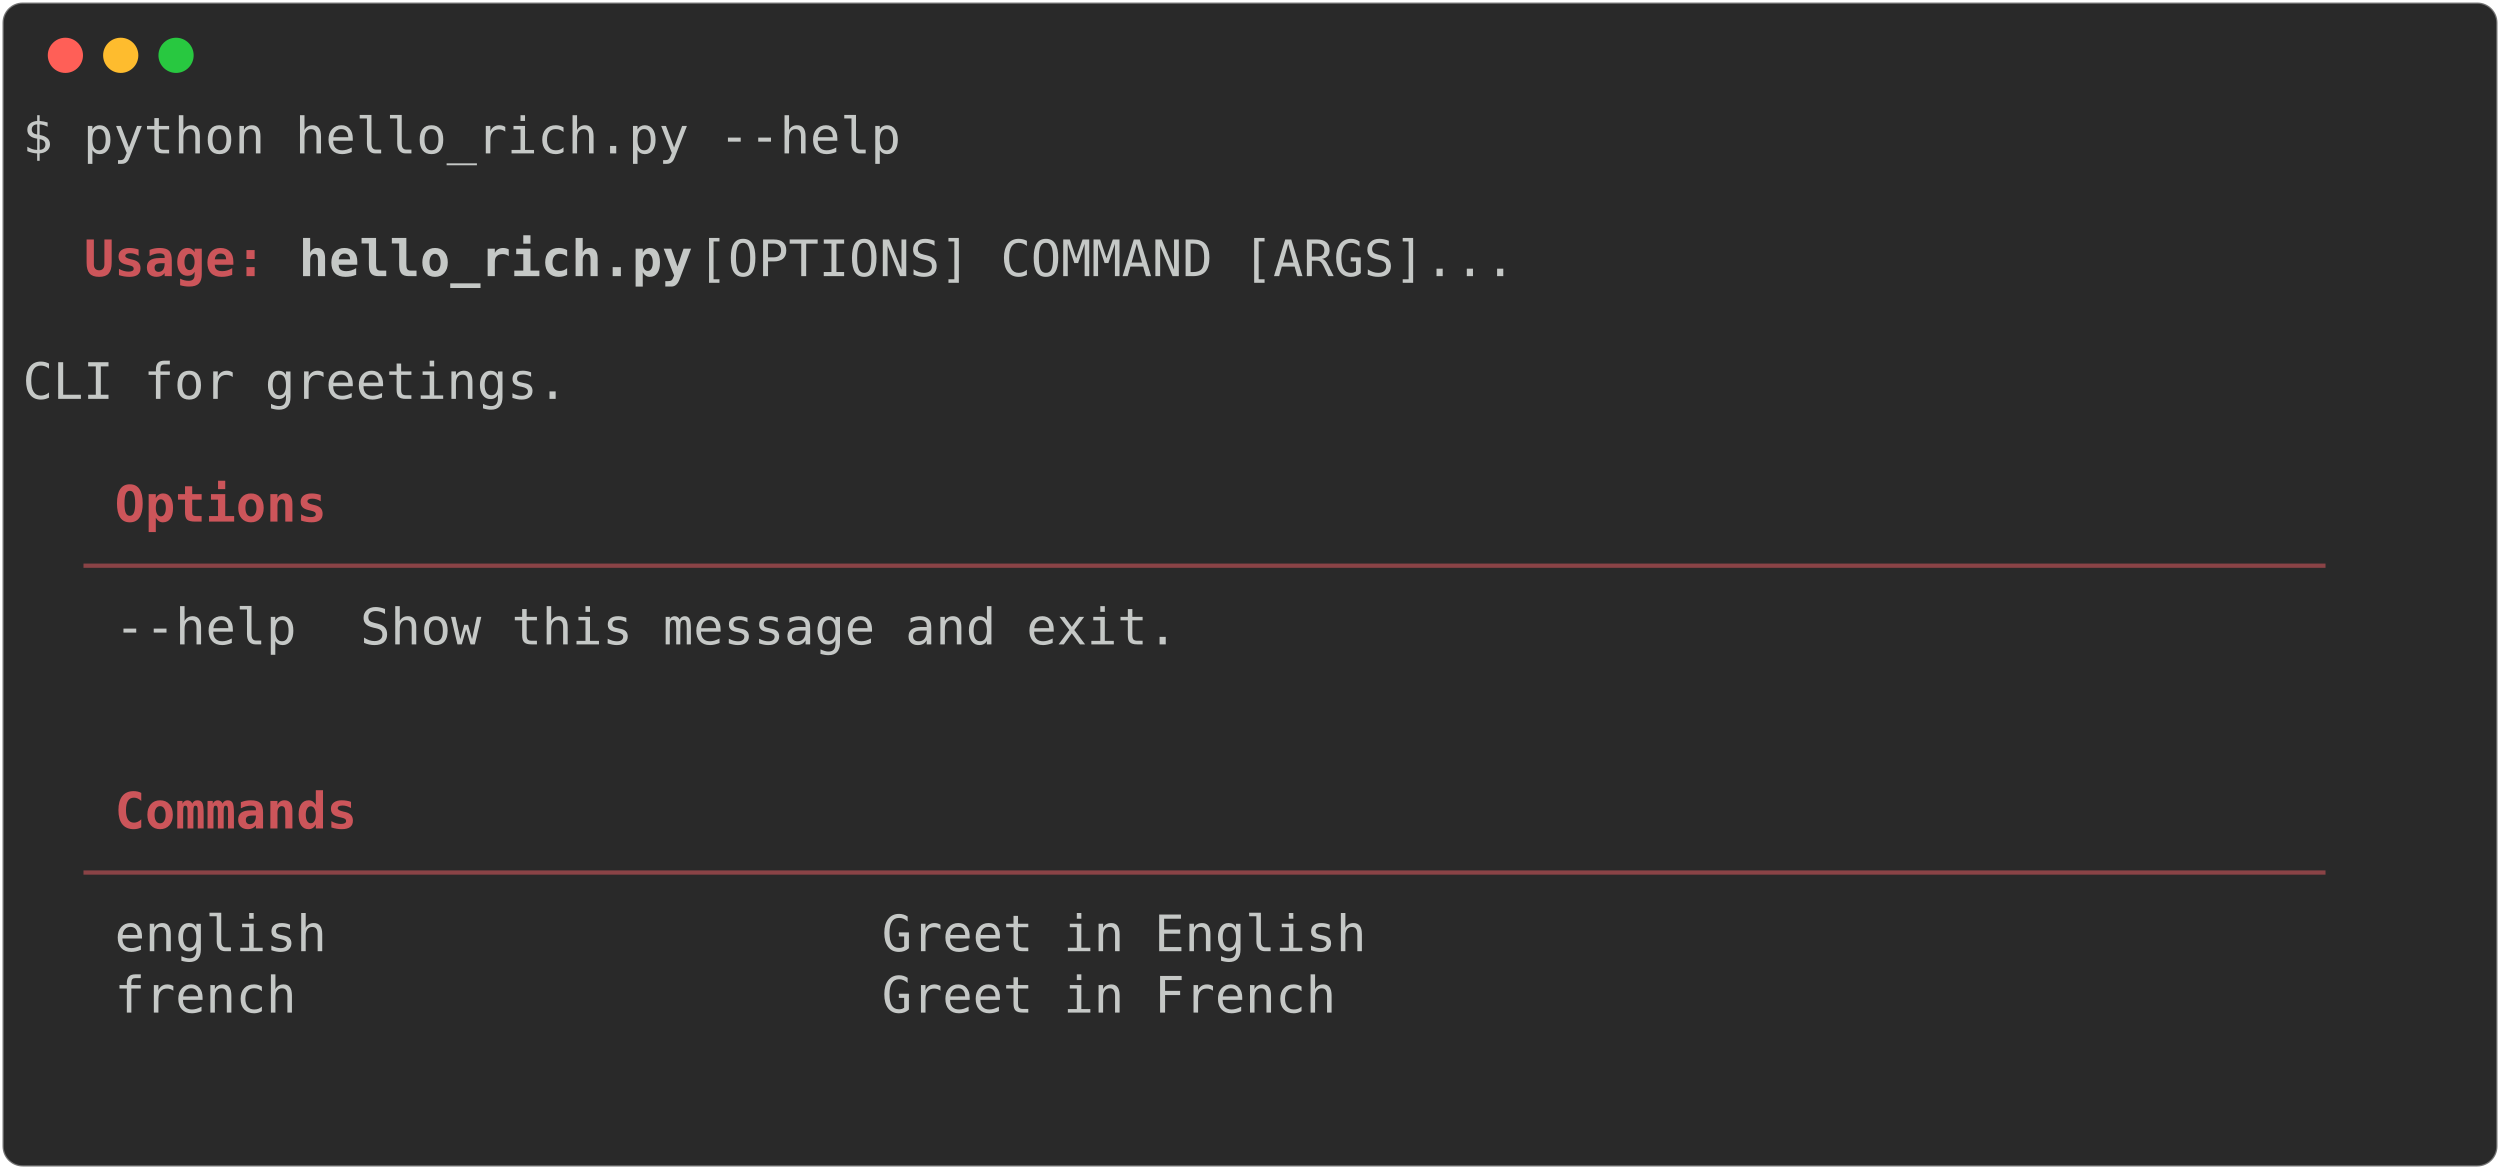
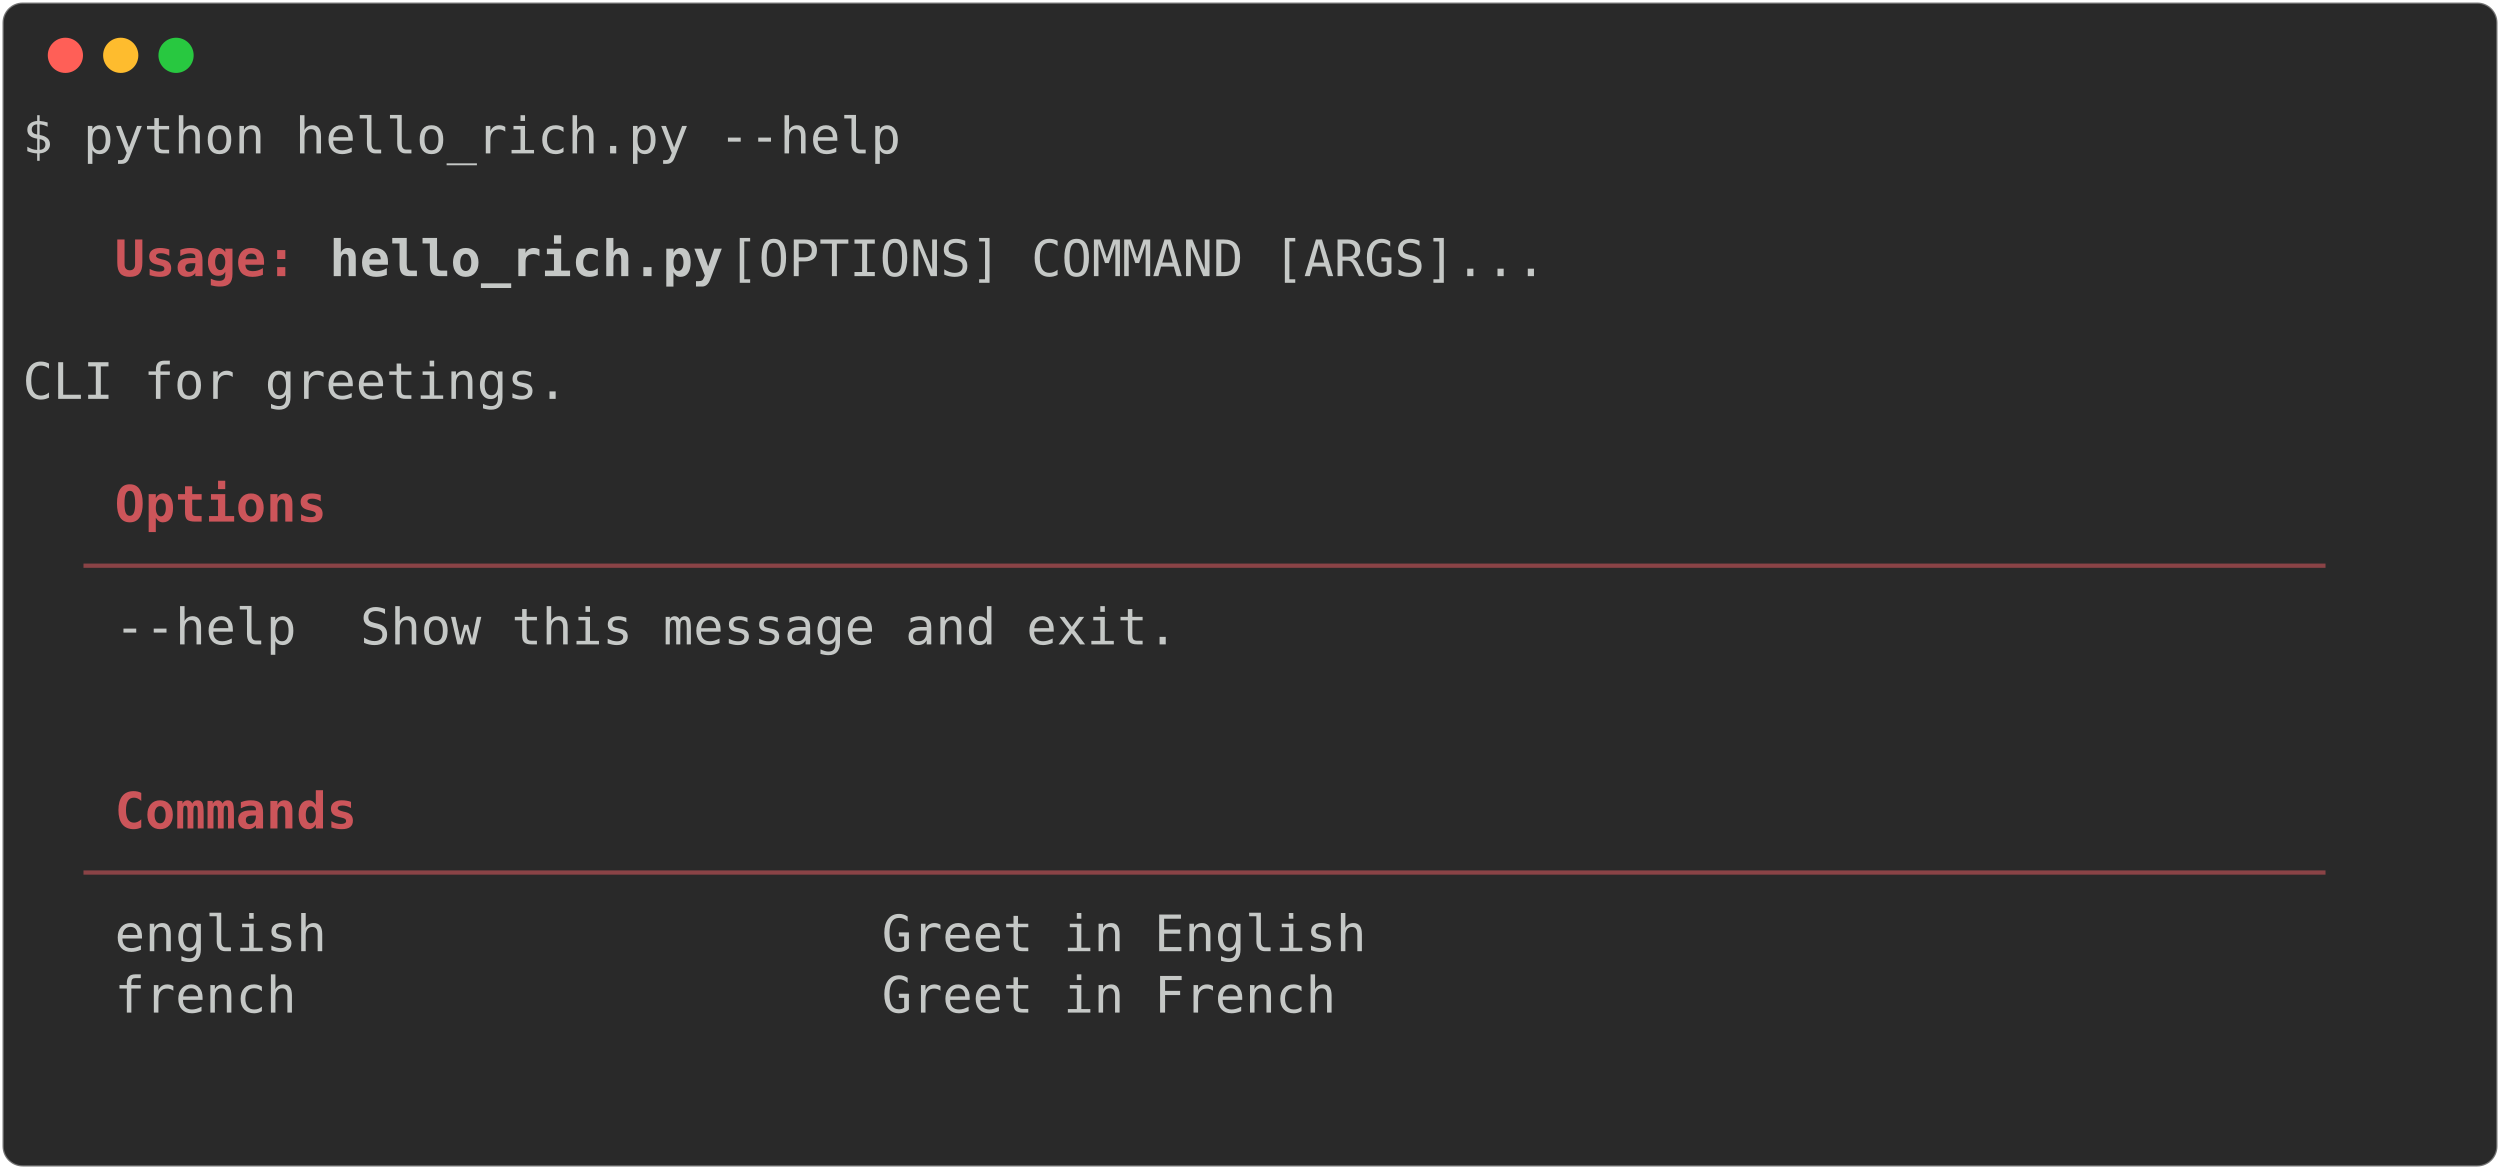
<svg xmlns="http://www.w3.org/2000/svg" class="rich-terminal" viewBox="0 0 994 464.8">
  <style>

    @font-face {
        font-family: "Fira Code";
        src: local("FiraCode-Regular"),
                url("https://cdnjs.cloudflare.com/ajax/libs/firacode/6.2.0/woff2/FiraCode-Regular.woff2") format("woff2"),
                url("https://cdnjs.cloudflare.com/ajax/libs/firacode/6.2.0/woff/FiraCode-Regular.woff") format("woff");
        font-style: normal;
        font-weight: 400;
    }
    @font-face {
        font-family: "Fira Code";
        src: local("FiraCode-Bold"),
                url("https://cdnjs.cloudflare.com/ajax/libs/firacode/6.2.0/woff2/FiraCode-Bold.woff2") format("woff2"),
                url("https://cdnjs.cloudflare.com/ajax/libs/firacode/6.2.0/woff/FiraCode-Bold.woff") format("woff");
        font-style: bold;
        font-weight: 700;
    }

-     .terminal-2908763490-matrix {
+     .terminal-2183673186-matrix {
        font-family: Fira Code, monospace;
        font-size: 20px;
        line-height: 24.4px;
        font-variant-east-asian: full-width;
    }

-     .terminal-2908763490-title {
+     .terminal-2183673186-title {
        font-size: 18px;
        font-weight: bold;
        font-family: arial;
    }

-     .terminal-2908763490-r1 { fill: #c5c8c6 }
- .terminal-2908763490-r2 { fill: #cc555a;font-weight: bold }
- .terminal-2908763490-r3 { fill: #c5c8c6;font-weight: bold }
- .terminal-2908763490-r4 { fill: #8a4346 }
+     .terminal-2183673186-r1 { fill: #c5c8c6 }
+ .terminal-2183673186-r2 { fill: #cc555a;font-weight: bold }
+ .terminal-2183673186-r3 { fill: #c5c8c6;font-weight: bold }
+ .terminal-2183673186-r4 { fill: #8a4346 }
    </style>
  <defs>
-     <clipPath id="terminal-2908763490-clip-terminal">
+     <clipPath id="terminal-2183673186-clip-terminal">
      <rect x="0" y="0" width="975.0" height="413.8" />
    </clipPath>
-     <clipPath id="terminal-2908763490-line-0">
+     <clipPath id="terminal-2183673186-line-0">
      <rect x="0" y="1.5" width="976" height="24.65" />
    </clipPath>
-     <clipPath id="terminal-2908763490-line-1">
+     <clipPath id="terminal-2183673186-line-1">
      <rect x="0" y="25.9" width="976" height="24.65" />
    </clipPath>
-     <clipPath id="terminal-2908763490-line-2">
+     <clipPath id="terminal-2183673186-line-2">
      <rect x="0" y="50.3" width="976" height="24.65" />
    </clipPath>
-     <clipPath id="terminal-2908763490-line-3">
+     <clipPath id="terminal-2183673186-line-3">
      <rect x="0" y="74.7" width="976" height="24.65" />
    </clipPath>
-     <clipPath id="terminal-2908763490-line-4">
+     <clipPath id="terminal-2183673186-line-4">
      <rect x="0" y="99.1" width="976" height="24.65" />
    </clipPath>
-     <clipPath id="terminal-2908763490-line-5">
+     <clipPath id="terminal-2183673186-line-5">
      <rect x="0" y="123.5" width="976" height="24.65" />
    </clipPath>
-     <clipPath id="terminal-2908763490-line-6">
+     <clipPath id="terminal-2183673186-line-6">
      <rect x="0" y="147.9" width="976" height="24.65" />
    </clipPath>
-     <clipPath id="terminal-2908763490-line-7">
+     <clipPath id="terminal-2183673186-line-7">
      <rect x="0" y="172.3" width="976" height="24.65" />
    </clipPath>
-     <clipPath id="terminal-2908763490-line-8">
+     <clipPath id="terminal-2183673186-line-8">
      <rect x="0" y="196.7" width="976" height="24.65" />
    </clipPath>
-     <clipPath id="terminal-2908763490-line-9">
+     <clipPath id="terminal-2183673186-line-9">
      <rect x="0" y="221.1" width="976" height="24.65" />
    </clipPath>
-     <clipPath id="terminal-2908763490-line-10">
+     <clipPath id="terminal-2183673186-line-10">
      <rect x="0" y="245.5" width="976" height="24.65" />
    </clipPath>
-     <clipPath id="terminal-2908763490-line-11">
+     <clipPath id="terminal-2183673186-line-11">
      <rect x="0" y="269.9" width="976" height="24.65" />
    </clipPath>
-     <clipPath id="terminal-2908763490-line-12">
+     <clipPath id="terminal-2183673186-line-12">
      <rect x="0" y="294.3" width="976" height="24.65" />
    </clipPath>
-     <clipPath id="terminal-2908763490-line-13">
+     <clipPath id="terminal-2183673186-line-13">
      <rect x="0" y="318.7" width="976" height="24.65" />
    </clipPath>
-     <clipPath id="terminal-2908763490-line-14">
+     <clipPath id="terminal-2183673186-line-14">
      <rect x="0" y="343.1" width="976" height="24.65" />
    </clipPath>
-     <clipPath id="terminal-2908763490-line-15">
+     <clipPath id="terminal-2183673186-line-15">
      <rect x="0" y="367.5" width="976" height="24.65" />
    </clipPath>
  </defs>
  <rect fill="#292929" stroke="rgba(255,255,255,0.35)" stroke-width="1" x="1" y="1" width="992" height="462.8" rx="8" />
  <g transform="translate(26,22)">
    <circle cx="0" cy="0" r="7" fill="#ff5f57" />
    <circle cx="22" cy="0" r="7" fill="#febc2e" />
    <circle cx="44" cy="0" r="7" fill="#28c840" />
  </g>
-   <g transform="translate(9, 41)" clip-path="url(#terminal-2908763490-clip-terminal)">
-     <g class="terminal-2908763490-matrix">
-       <text class="terminal-2908763490-r1" x="0" y="20" textLength="353.8" clip-path="url(#terminal-2908763490-line-0)">$ python hello_rich.py --help</text>
-       <text class="terminal-2908763490-r1" x="976" y="20" textLength="12.2" clip-path="url(#terminal-2908763490-line-0)">
+   <g transform="translate(9, 41)" clip-path="url(#terminal-2183673186-clip-terminal)">
+     <g class="terminal-2183673186-matrix">
+       <text class="terminal-2183673186-r1" x="0" y="20" textLength="353.8" clip-path="url(#terminal-2183673186-line-0)">$ python hello_rich.py --help</text>
+       <text class="terminal-2183673186-r1" x="976" y="20" textLength="12.2" clip-path="url(#terminal-2183673186-line-0)">
</text>
-       <text class="terminal-2908763490-r1" x="976" y="44.4" textLength="12.2" clip-path="url(#terminal-2908763490-line-1)">
+       <text class="terminal-2183673186-r1" x="976" y="44.4" textLength="12.2" clip-path="url(#terminal-2183673186-line-1)">
</text>
-       <text class="terminal-2908763490-r2" x="24.4" y="68.8" textLength="73.2" clip-path="url(#terminal-2908763490-line-2)">Usage:</text>
-       <text class="terminal-2908763490-r3" x="109.8" y="68.8" textLength="158.6" clip-path="url(#terminal-2908763490-line-2)">hello_rich.py</text>
-       <text class="terminal-2908763490-r1" x="268.4" y="68.8" textLength="707.6" clip-path="url(#terminal-2908763490-line-2)"> [OPTIONS] COMMAND [ARGS]...                              </text>
-       <text class="terminal-2908763490-r1" x="976" y="68.8" textLength="12.2" clip-path="url(#terminal-2908763490-line-2)">
+       <text class="terminal-2183673186-r2" x="36.6" y="68.8" textLength="73.2" clip-path="url(#terminal-2183673186-line-2)">Usage:</text>
+       <text class="terminal-2183673186-r3" x="122" y="68.8" textLength="158.6" clip-path="url(#terminal-2183673186-line-2)">hello_rich.py</text>
+       <text class="terminal-2183673186-r1" x="280.6" y="68.8" textLength="695.4" clip-path="url(#terminal-2183673186-line-2)"> [OPTIONS] COMMAND [ARGS]...                             </text>
+       <text class="terminal-2183673186-r1" x="976" y="68.8" textLength="12.2" clip-path="url(#terminal-2183673186-line-2)">
</text>
-       <text class="terminal-2908763490-r1" x="976" y="93.2" textLength="12.2" clip-path="url(#terminal-2908763490-line-3)">
+       <text class="terminal-2183673186-r1" x="976" y="93.2" textLength="12.2" clip-path="url(#terminal-2183673186-line-3)">
</text>
-       <text class="terminal-2908763490-r1" x="0" y="117.6" textLength="976" clip-path="url(#terminal-2908763490-line-4)">  CLI for greetings.                                                            </text>
-       <text class="terminal-2908763490-r1" x="976" y="117.6" textLength="12.2" clip-path="url(#terminal-2908763490-line-4)">
+       <text class="terminal-2183673186-r1" x="0" y="117.6" textLength="976" clip-path="url(#terminal-2183673186-line-4)">   CLI for greetings.                                                           </text>
+       <text class="terminal-2183673186-r1" x="976" y="117.6" textLength="12.2" clip-path="url(#terminal-2183673186-line-4)">
</text>
-       <text class="terminal-2908763490-r1" x="976" y="142" textLength="12.2" clip-path="url(#terminal-2908763490-line-5)">
+       <text class="terminal-2183673186-r1" x="976" y="142" textLength="12.2" clip-path="url(#terminal-2183673186-line-5)">
</text>
-       <text class="terminal-2908763490-r2" x="36.6" y="166.4" textLength="85.4" clip-path="url(#terminal-2908763490-line-6)">Options</text>
-       <text class="terminal-2908763490-r1" x="976" y="166.4" textLength="12.2" clip-path="url(#terminal-2908763490-line-6)">
+       <text class="terminal-2183673186-r2" x="36.6" y="166.4" textLength="85.4" clip-path="url(#terminal-2183673186-line-6)">Options</text>
+       <text class="terminal-2183673186-r1" x="976" y="166.4" textLength="12.2" clip-path="url(#terminal-2183673186-line-6)">
</text>
-       <text class="terminal-2908763490-r4" x="24.4" y="190.8" textLength="927.2" clip-path="url(#terminal-2908763490-line-7)"> ────────────────────────────────────────────────────────────────────────── </text>
-       <text class="terminal-2908763490-r1" x="976" y="190.8" textLength="12.2" clip-path="url(#terminal-2908763490-line-7)">
+       <text class="terminal-2183673186-r4" x="24.4" y="190.8" textLength="927.2" clip-path="url(#terminal-2183673186-line-7)"> ────────────────────────────────────────────────────────────────────────── </text>
+       <text class="terminal-2183673186-r1" x="976" y="190.8" textLength="12.2" clip-path="url(#terminal-2183673186-line-7)">
</text>
-       <text class="terminal-2908763490-r1" x="36.6" y="215.2" textLength="85.4" clip-path="url(#terminal-2908763490-line-8)">--help </text>
-       <text class="terminal-2908763490-r1" x="134.2" y="215.2" textLength="805.2" clip-path="url(#terminal-2908763490-line-8)"> Show this message and exit.                                      </text>
-       <text class="terminal-2908763490-r1" x="976" y="215.2" textLength="12.2" clip-path="url(#terminal-2908763490-line-8)">
+       <text class="terminal-2183673186-r1" x="36.6" y="215.2" textLength="85.4" clip-path="url(#terminal-2183673186-line-8)">--help </text>
+       <text class="terminal-2183673186-r1" x="134.2" y="215.2" textLength="805.2" clip-path="url(#terminal-2183673186-line-8)"> Show this message and exit.                                      </text>
+       <text class="terminal-2183673186-r1" x="976" y="215.2" textLength="12.2" clip-path="url(#terminal-2183673186-line-8)">
</text>
-       <text class="terminal-2908763490-r1" x="976" y="239.6" textLength="12.2" clip-path="url(#terminal-2908763490-line-9)">
+       <text class="terminal-2183673186-r1" x="976" y="239.6" textLength="12.2" clip-path="url(#terminal-2183673186-line-9)">
</text>
-       <text class="terminal-2908763490-r1" x="976" y="264" textLength="12.2" clip-path="url(#terminal-2908763490-line-10)">
+       <text class="terminal-2183673186-r1" x="976" y="264" textLength="12.2" clip-path="url(#terminal-2183673186-line-10)">
</text>
-       <text class="terminal-2908763490-r2" x="36.6" y="288.4" textLength="97.6" clip-path="url(#terminal-2908763490-line-11)">Commands</text>
-       <text class="terminal-2908763490-r1" x="976" y="288.4" textLength="12.2" clip-path="url(#terminal-2908763490-line-11)">
+       <text class="terminal-2183673186-r2" x="36.6" y="288.4" textLength="97.6" clip-path="url(#terminal-2183673186-line-11)">Commands</text>
+       <text class="terminal-2183673186-r1" x="976" y="288.4" textLength="12.2" clip-path="url(#terminal-2183673186-line-11)">
</text>
-       <text class="terminal-2908763490-r4" x="24.4" y="312.8" textLength="927.2" clip-path="url(#terminal-2908763490-line-12)"> ────────────────────────────────────────────────────────────────────────── </text>
-       <text class="terminal-2908763490-r1" x="976" y="312.8" textLength="12.2" clip-path="url(#terminal-2908763490-line-12)">
+       <text class="terminal-2183673186-r4" x="24.4" y="312.8" textLength="927.2" clip-path="url(#terminal-2183673186-line-12)"> ────────────────────────────────────────────────────────────────────────── </text>
+       <text class="terminal-2183673186-r1" x="976" y="312.8" textLength="12.2" clip-path="url(#terminal-2183673186-line-12)">
</text>
-       <text class="terminal-2908763490-r1" x="36.6" y="337.2" textLength="292.8" clip-path="url(#terminal-2908763490-line-13)">english                 </text>
-       <text class="terminal-2908763490-r1" x="341.6" y="337.2" textLength="597.8" clip-path="url(#terminal-2908763490-line-13)"> Greet in English                                </text>
-       <text class="terminal-2908763490-r1" x="976" y="337.2" textLength="12.2" clip-path="url(#terminal-2908763490-line-13)">
+       <text class="terminal-2183673186-r1" x="36.6" y="337.2" textLength="292.8" clip-path="url(#terminal-2183673186-line-13)">english                 </text>
+       <text class="terminal-2183673186-r1" x="341.6" y="337.2" textLength="597.8" clip-path="url(#terminal-2183673186-line-13)"> Greet in English                                </text>
+       <text class="terminal-2183673186-r1" x="976" y="337.2" textLength="12.2" clip-path="url(#terminal-2183673186-line-13)">
</text>
-       <text class="terminal-2908763490-r1" x="36.6" y="361.6" textLength="292.8" clip-path="url(#terminal-2908763490-line-14)">french                  </text>
-       <text class="terminal-2908763490-r1" x="341.6" y="361.6" textLength="597.8" clip-path="url(#terminal-2908763490-line-14)"> Greet in French                                 </text>
-       <text class="terminal-2908763490-r1" x="976" y="361.6" textLength="12.2" clip-path="url(#terminal-2908763490-line-14)">
+       <text class="terminal-2183673186-r1" x="36.6" y="361.6" textLength="292.8" clip-path="url(#terminal-2183673186-line-14)">french                  </text>
+       <text class="terminal-2183673186-r1" x="341.6" y="361.6" textLength="597.8" clip-path="url(#terminal-2183673186-line-14)"> Greet in French                                 </text>
+       <text class="terminal-2183673186-r1" x="976" y="361.6" textLength="12.2" clip-path="url(#terminal-2183673186-line-14)">
</text>
-       <text class="terminal-2908763490-r1" x="976" y="386" textLength="12.2" clip-path="url(#terminal-2908763490-line-15)">
+       <text class="terminal-2183673186-r1" x="976" y="386" textLength="12.2" clip-path="url(#terminal-2183673186-line-15)">
</text>
-       <text class="terminal-2908763490-r1" x="976" y="410.4" textLength="12.2" clip-path="url(#terminal-2908763490-line-16)">
+       <text class="terminal-2183673186-r1" x="976" y="410.4" textLength="12.2" clip-path="url(#terminal-2183673186-line-16)">
</text>
    </g>
  </g>
</svg>
